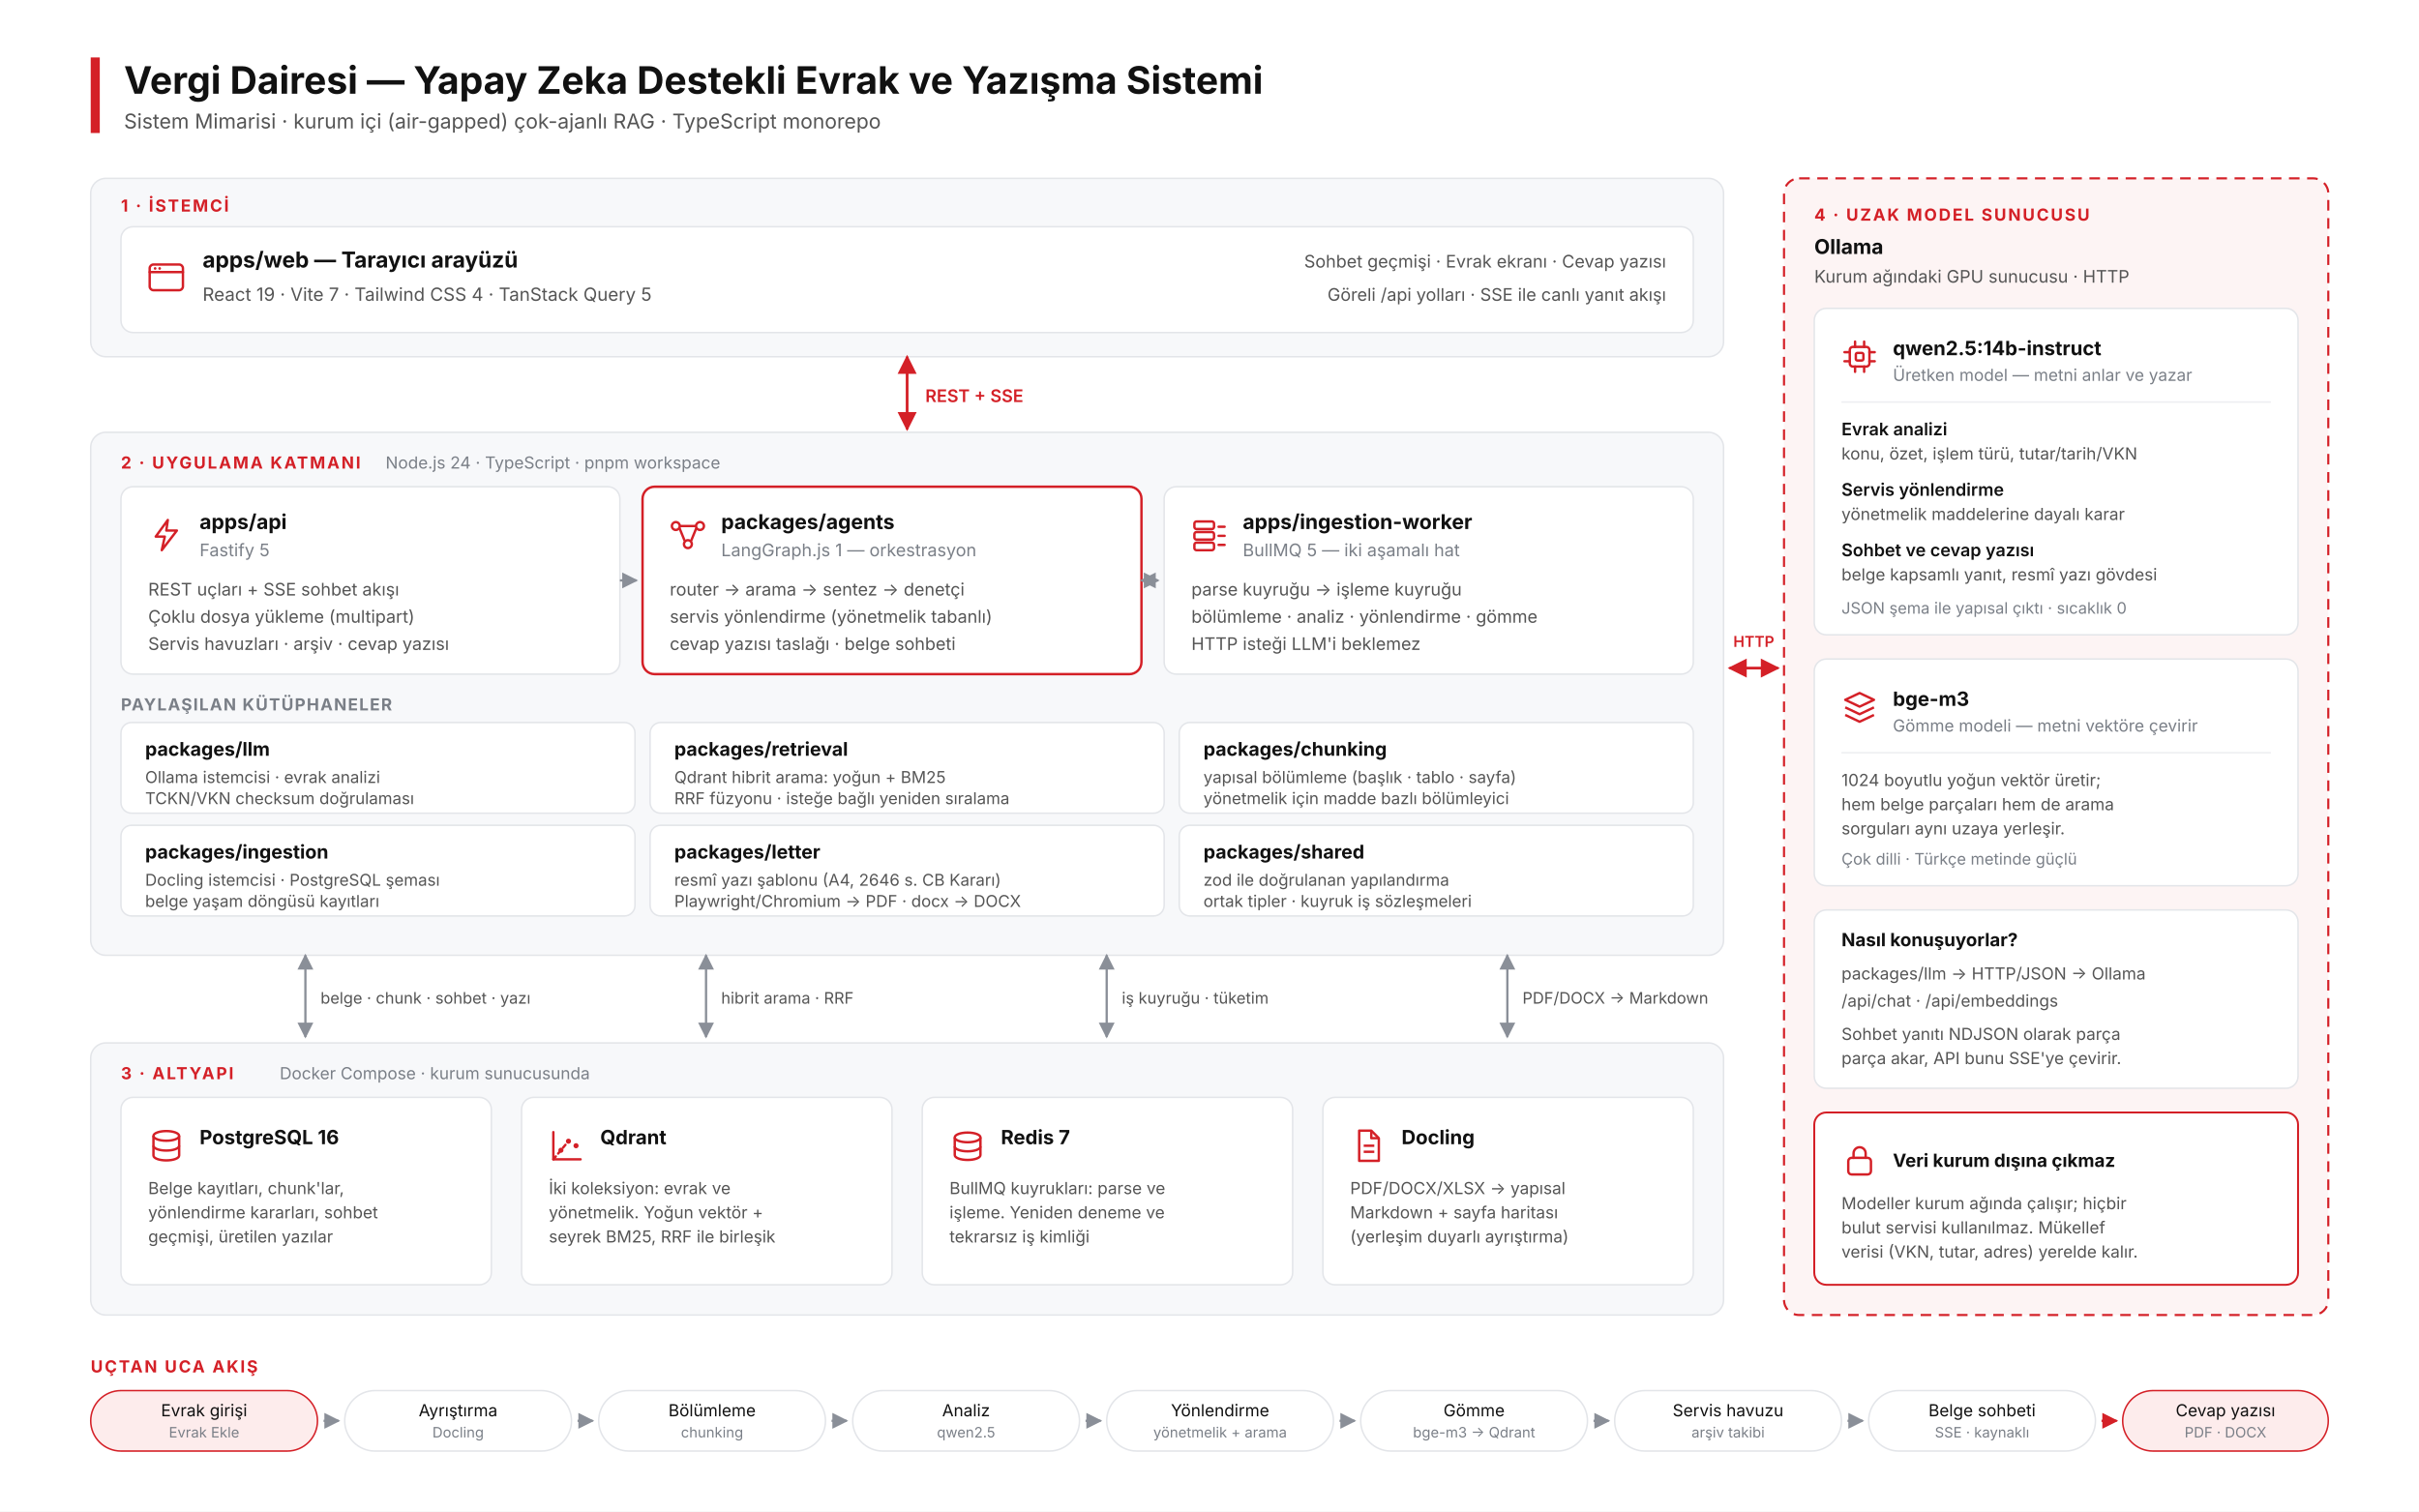
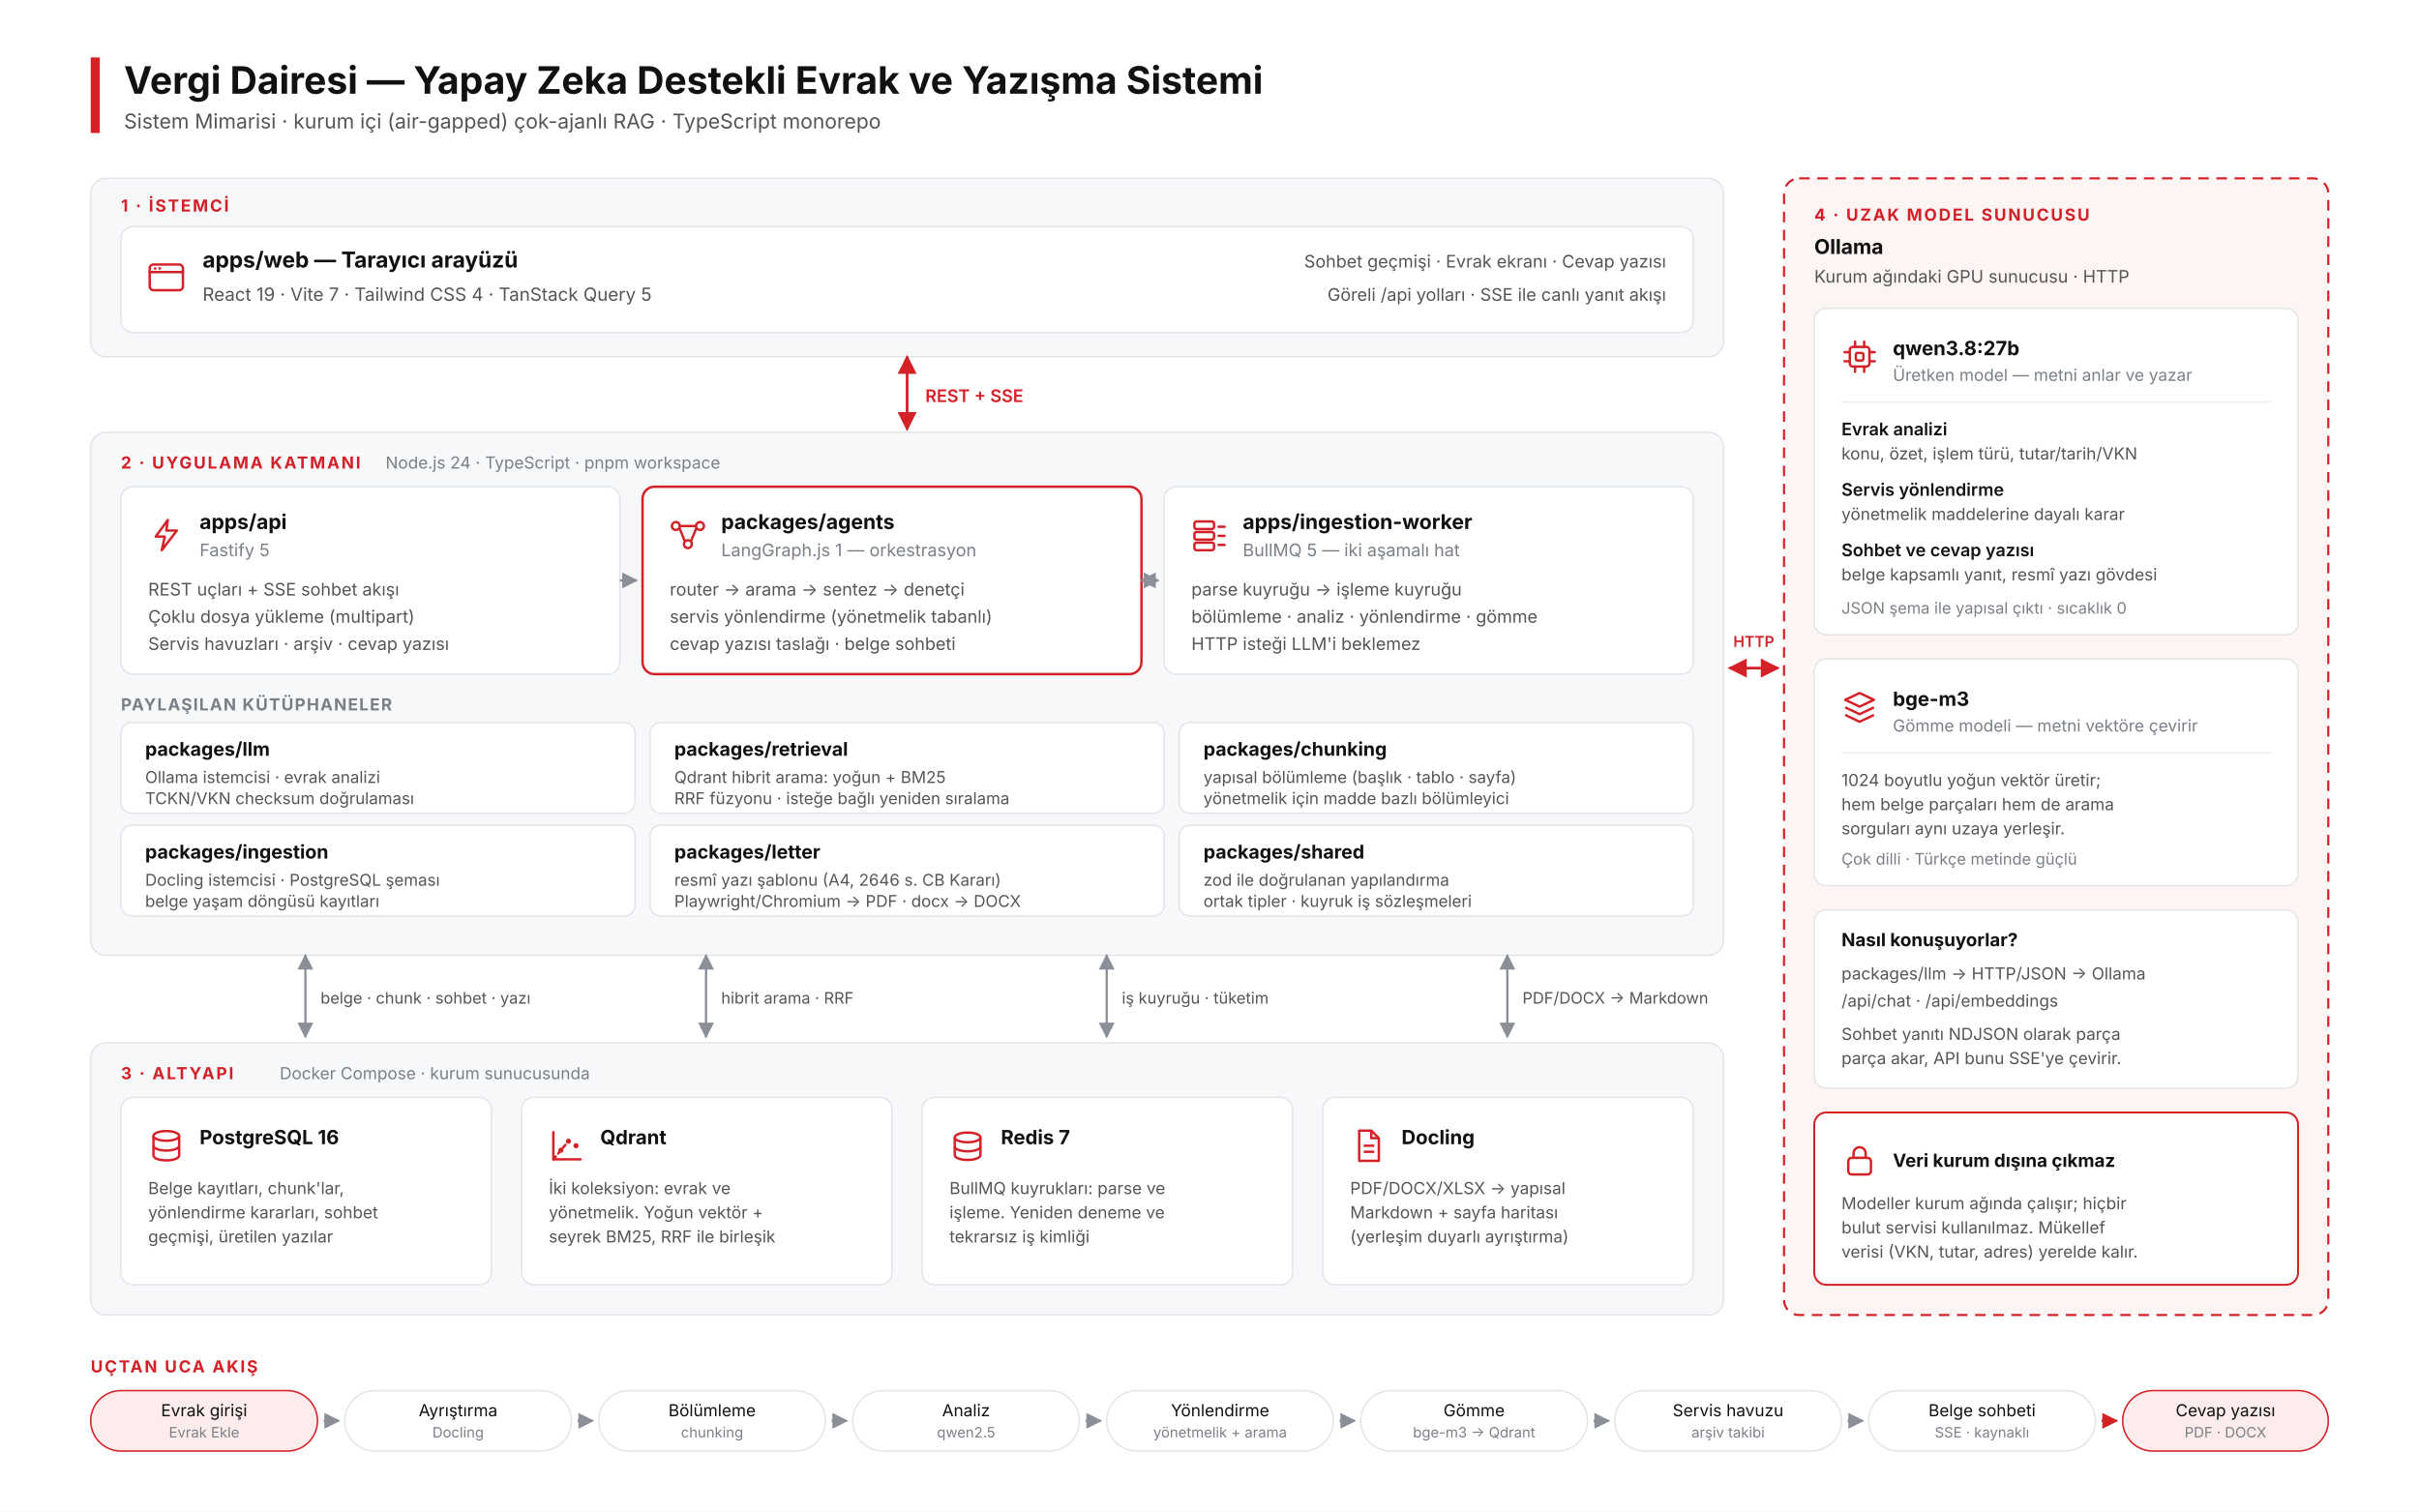
<svg xmlns="http://www.w3.org/2000/svg" viewBox="0 0 1600 1000" width="1600" height="1000" font-family="Inter, 'Segoe UI', system-ui, -apple-system, 'Helvetica Neue', sans-serif">
  <defs>
    <marker id="ok" viewBox="0 0 10 10" refX="9" refY="5" markerWidth="7" markerHeight="7" orient="auto-start-reverse">
      <path d="M0 0 L10 5 L0 10 z" fill="#8A8F98" />
    </marker>
    <marker id="okK" viewBox="0 0 10 10" refX="9" refY="5" markerWidth="7" markerHeight="7" orient="auto-start-reverse">
      <path d="M0 0 L10 5 L0 10 z" fill="#D42027" />
    </marker>
    <g id="i-browser" stroke="currentColor" stroke-width="1.6" fill="none" stroke-linecap="round">
      <rect x="1" y="3" width="22" height="17" rx="2.5" />
      <path d="M1 8h22" />
      <circle cx="4.6" cy="5.6" r="0.9" fill="currentColor" stroke="none" />
      <circle cx="7.6" cy="5.6" r="0.9" fill="currentColor" stroke="none" />
    </g>
    <g id="i-bolt" stroke="currentColor" stroke-width="1.6" fill="none" stroke-linejoin="round">
      <path d="M13 2 L5 13h6l-2 9 10-13h-7z" />
    </g>
    <g id="i-graph" stroke="currentColor" stroke-width="1.6" fill="none">
      <circle cx="4" cy="6" r="2.6" />
      <circle cx="20" cy="6" r="2.6" />
      <circle cx="12" cy="18" r="2.6" />
      <path d="M6.4 7.3 L9.9 15.9 M17.6 7.3 L14.1 15.9 M6.6 6h10.8" />
    </g>
    <g id="i-queue" stroke="currentColor" stroke-width="1.6" fill="none" stroke-linecap="round">
      <rect x="2" y="3" width="13" height="5" rx="1.4" />
      <rect x="2" y="10" width="13" height="5" rx="1.4" />
      <rect x="2" y="17" width="13" height="5" rx="1.4" />
      <path d="M18 6.5h4M18 12.5h4M18 18.5h4" />
    </g>
    <g id="i-db" stroke="currentColor" stroke-width="1.6" fill="none">
      <ellipse cx="12" cy="5.5" rx="8.5" ry="3.2" />
      <path d="M3.5 5.5v13c0 1.8 3.8 3.2 8.5 3.2s8.5-1.4 8.5-3.2v-13" />
      <path d="M3.5 12c0 1.8 3.8 3.2 8.5 3.2s8.5-1.4 8.5-3.2" />
    </g>
    <g id="i-cache" stroke="currentColor" stroke-width="1.6" fill="none">
      <path d="M3.5 6.5c0-1.8 3.8-3.2 8.5-3.2s8.5 1.4 8.5 3.2-3.8 3.2-8.5 3.2S3.5 8.3 3.5 6.5z" />
      <path d="M3.5 12.5c0 1.8 3.8 3.2 8.5 3.2s8.5-1.4 8.5-3.2M3.5 6.5v6M20.5 6.5v6" />
      <path d="M3.5 18.2c0 1.8 3.8 3.2 8.5 3.2s8.5-1.4 8.5-3.2M3.5 12.5v5.7M20.5 12.5v5.7" />
    </g>
    <g id="i-vector" stroke="currentColor" stroke-width="1.6" fill="none" stroke-linecap="round">
      <path d="M3 21V3M3 21h18" />
      <circle cx="8" cy="15" r="1.7" fill="currentColor" stroke="none" />
      <circle cx="13" cy="9" r="1.7" fill="currentColor" stroke="none" />
      <circle cx="18" cy="12" r="1.7" fill="currentColor" stroke="none" />
      <path d="M3 21 L13 9" stroke-dasharray="2.5 2.5" />
    </g>
    <g id="i-doc" stroke="currentColor" stroke-width="1.6" fill="none" stroke-linejoin="round">
      <path d="M6 2h8l5 5v15H6z" />
      <path d="M14 2v5h5" />
      <path d="M9 12h7M9 16h7" />
    </g>
    <g id="i-chip" stroke="currentColor" stroke-width="1.6" fill="none" stroke-linecap="round">
      <rect x="5.5" y="5.5" width="13" height="13" rx="2" />
      <rect x="9.5" y="9.5" width="5" height="5" rx="1" />
      <path d="M9 2v3.5M15 2v3.5M9 18.5V22M15 18.5V22M2 9h3.5M2 15h3.5M18.5 9H22M18.5 15H22" />
    </g>
    <g id="i-layers" stroke="currentColor" stroke-width="1.6" fill="none" stroke-linejoin="round">
      <path d="M12 2.5 21.5 7 12 11.5 2.5 7z" />
      <path d="M2.5 12 12 16.5 21.5 12" />
      <path d="M2.5 17 12 21.5 21.5 17" />
    </g>
    <g id="i-pdf" stroke="currentColor" stroke-width="1.6" fill="none" stroke-linejoin="round">
      <path d="M6 2h8l5 5v15H6z" />
      <path d="M14 2v5h5" />
      <text x="12" y="18.5" font-size="7" font-weight="700" text-anchor="middle" fill="currentColor" stroke="none">PDF</text>
    </g>
    <g id="i-lock" stroke="currentColor" stroke-width="1.6" fill="none" stroke-linecap="round">
      <rect x="4.5" y="10" width="15" height="11" rx="2.2" />
      <path d="M8 10V7a4 4 0 0 1 8 0v3" />
    </g>
  </defs>
  <rect width="1600" height="1000" fill="#FFFFFF" />
  <rect x="60" y="38" width="6" height="50" fill="#D42027" />
  <text x="82" y="62" font-size="25" font-weight="700" fill="#111111">
    Vergi Dairesi — Yapay Zeka Destekli Evrak ve Yazışma Sistemi
  </text>
  <text x="82" y="85" font-size="13.5" fill="#555555">
    Sistem Mimarisi · kurum içi (air-gapped) çok-ajanlı RAG · TypeScript monorepo
  </text>
  <rect x="60" y="118" width="1080" height="118" rx="10" fill="#F7F8FA" stroke="#E3E5E9" />
  <text x="80" y="140" font-size="11" font-weight="700" fill="#D42027" letter-spacing="1.2">1 · İSTEMCİ</text>
  <rect x="80" y="150" width="1040" height="70" rx="8" fill="#FFFFFF" stroke="#E3E5E9" />
  <g transform="translate(98,172)" color="#D42027">
    <use href="#i-browser" />
  </g>
  <text x="134" y="177" font-size="14.5" font-weight="700" fill="#111111">apps/web — Tarayıcı arayüzü</text>
  <text x="134" y="199" font-size="12" fill="#555555">React 19 · Vite 7 · Tailwind CSS 4 · TanStack Query 5</text>
  <text x="1102" y="177" font-size="11.5" fill="#555555" text-anchor="end">Sohbet geçmişi · Evrak ekranı · Cevap yazısı</text>
  <text x="1102" y="199" font-size="11.5" fill="#555555" text-anchor="end">Göreli /api yolları · SSE ile canlı yanıt akışı</text>
  <path d="M600 236 V284" stroke="#D42027" stroke-width="1.8" marker-start="url(#okK)" marker-end="url(#okK)" />
  <text x="612" y="266" font-size="11.5" font-weight="600" fill="#D42027">REST + SSE</text>
  <rect x="60" y="286" width="1080" height="346" rx="10" fill="#F7F8FA" stroke="#E3E5E9" />
  <text x="80" y="310" font-size="11" font-weight="700" fill="#D42027" letter-spacing="1.2">2 · UYGULAMA KATMANI</text>
  <text x="255" y="310" font-size="11" fill="#7A7F87">Node.js 24 · TypeScript · pnpm workspace</text>
  <rect x="80" y="322" width="330" height="124" rx="8" fill="#FFFFFF" stroke="#E3E5E9" />
  <g transform="translate(98,342)" color="#D42027">
    <use href="#i-bolt" />
  </g>
  <text x="132" y="350" font-size="13.5" font-weight="700" fill="#111111">apps/api</text>
  <text x="132" y="368" font-size="11.5" fill="#7A7F87">Fastify 5</text>
  <text x="98" y="394" font-size="11.5" fill="#555555">REST uçları + SSE sohbet akışı</text>
  <text x="98" y="412" font-size="11.5" fill="#555555">Çoklu dosya yükleme (multipart)</text>
  <text x="98" y="430" font-size="11.5" fill="#555555">Servis havuzları · arşiv · cevap yazısı</text>
  <rect x="425" y="322" width="330" height="124" rx="8" fill="#FFFFFF" stroke="#D42027" stroke-width="1.6" />
  <g transform="translate(443,342)" color="#D42027">
    <use href="#i-graph" />
  </g>
  <text x="477" y="350" font-size="13.5" font-weight="700" fill="#111111">packages/agents</text>
  <text x="477" y="368" font-size="11.5" fill="#7A7F87">LangGraph.js 1 — orkestrasyon</text>
  <text x="443" y="394" font-size="11.5" fill="#555555">router → arama → sentez → denetçi</text>
  <text x="443" y="412" font-size="11.5" fill="#555555">servis yönlendirme (yönetmelik tabanlı)</text>
  <text x="443" y="430" font-size="11.5" fill="#555555">cevap yazısı taslağı · belge sohbeti</text>
  <rect x="770" y="322" width="350" height="124" rx="8" fill="#FFFFFF" stroke="#E3E5E9" />
  <g transform="translate(788,342)" color="#D42027">
    <use href="#i-queue" />
  </g>
  <text x="822" y="350" font-size="13.5" font-weight="700" fill="#111111">apps/ingestion-worker</text>
  <text x="822" y="368" font-size="11.5" fill="#7A7F87">BullMQ 5 — iki aşamalı hat</text>
  <text x="788" y="394" font-size="11.5" fill="#555555">parse kuyruğu → işleme kuyruğu</text>
  <text x="788" y="412" font-size="11.5" fill="#555555">bölümleme · analiz · yönlendirme · gömme</text>
  <text x="788" y="430" font-size="11.5" fill="#555555">HTTP isteği LLM'i beklemez</text>
  <path d="M410 384 H421" stroke="#8A8F98" stroke-width="1.5" marker-end="url(#ok)" />
  <path d="M755 384 H766" stroke="#8A8F98" stroke-width="1.5" marker-start="url(#ok)" marker-end="url(#ok)" />
  <text x="80" y="470" font-size="11" font-weight="700" fill="#7A7F87" letter-spacing="0.8">PAYLAŞILAN KÜTÜPHANELER</text>
  <rect x="80" y="478" width="340" height="60" rx="7" fill="#FFFFFF" stroke="#E3E5E9" />
  <text x="96" y="500" font-size="12.5" font-weight="700" fill="#111111">packages/llm</text>
  <text x="96" y="518" font-size="10.8" fill="#555555">Ollama istemcisi · evrak analizi</text>
  <text x="96" y="532" font-size="10.8" fill="#555555">TCKN/VKN checksum doğrulaması</text>
  <rect x="430" y="478" width="340" height="60" rx="7" fill="#FFFFFF" stroke="#E3E5E9" />
  <text x="446" y="500" font-size="12.5" font-weight="700" fill="#111111">packages/retrieval</text>
  <text x="446" y="518" font-size="10.8" fill="#555555">Qdrant hibrit arama: yoğun + BM25</text>
  <text x="446" y="532" font-size="10.8" fill="#555555">RRF füzyonu · isteğe bağlı yeniden sıralama</text>
  <rect x="780" y="478" width="340" height="60" rx="7" fill="#FFFFFF" stroke="#E3E5E9" />
  <text x="796" y="500" font-size="12.5" font-weight="700" fill="#111111">packages/chunking</text>
  <text x="796" y="518" font-size="10.8" fill="#555555">yapısal bölümleme (başlık · tablo · sayfa)</text>
  <text x="796" y="532" font-size="10.8" fill="#555555">yönetmelik için madde bazlı bölümleyici</text>
  <rect x="80" y="546" width="340" height="60" rx="7" fill="#FFFFFF" stroke="#E3E5E9" />
  <text x="96" y="568" font-size="12.5" font-weight="700" fill="#111111">packages/ingestion</text>
  <text x="96" y="586" font-size="10.8" fill="#555555">Docling istemcisi · PostgreSQL şeması</text>
  <text x="96" y="600" font-size="10.8" fill="#555555">belge yaşam döngüsü kayıtları</text>
  <rect x="430" y="546" width="340" height="60" rx="7" fill="#FFFFFF" stroke="#E3E5E9" />
  <text x="446" y="568" font-size="12.5" font-weight="700" fill="#111111">packages/letter</text>
  <text x="446" y="586" font-size="10.8" fill="#555555">resmî yazı şablonu (A4, 2646 s. CB Kararı)</text>
  <text x="446" y="600" font-size="10.8" fill="#555555">Playwright/Chromium → PDF · docx → DOCX</text>
  <rect x="780" y="546" width="340" height="60" rx="7" fill="#FFFFFF" stroke="#E3E5E9" />
  <text x="796" y="568" font-size="12.5" font-weight="700" fill="#111111">packages/shared</text>
  <text x="796" y="586" font-size="10.8" fill="#555555">zod ile doğrulanan yapılandırma</text>
  <text x="796" y="600" font-size="10.8" fill="#555555">ortak tipler · kuyruk iş sözleşmeleri</text>
  <path d="M202 632 V686" stroke="#8A8F98" stroke-width="1.5" marker-start="url(#ok)" marker-end="url(#ok)" />
  <text x="212" y="664" font-size="10.5" fill="#555555">belge · chunk · sohbet · yazı</text>
  <path d="M467 632 V686" stroke="#8A8F98" stroke-width="1.5" marker-start="url(#ok)" marker-end="url(#ok)" />
  <text x="477" y="664" font-size="10.5" fill="#555555">hibrit arama · RRF</text>
  <path d="M732 632 V686" stroke="#8A8F98" stroke-width="1.5" marker-start="url(#ok)" marker-end="url(#ok)" />
  <text x="742" y="664" font-size="10.5" fill="#555555">iş kuyruğu · tüketim</text>
  <path d="M997 632 V686" stroke="#8A8F98" stroke-width="1.5" marker-start="url(#ok)" marker-end="url(#ok)" />
  <text x="1007" y="664" font-size="10.5" fill="#555555">PDF/DOCX → Markdown</text>
  <rect x="60" y="690" width="1080" height="180" rx="10" fill="#F7F8FA" stroke="#E3E5E9" />
  <text x="80" y="714" font-size="11" font-weight="700" fill="#D42027" letter-spacing="1.2">3 · ALTYAPI</text>
  <text x="185" y="714" font-size="11" fill="#7A7F87">Docker Compose · kurum sunucusunda</text>
  <rect x="80" y="726" width="245" height="124" rx="8" fill="#FFFFFF" stroke="#E3E5E9" />
  <g transform="translate(98,746)" color="#D42027">
    <use href="#i-db" />
  </g>
  <text x="132" y="757" font-size="13" font-weight="700" fill="#111111">PostgreSQL 16</text>
  <text x="98" y="790" font-size="11" fill="#555555">Belge kayıtları, chunk'lar,</text>
  <text x="98" y="806" font-size="11" fill="#555555">yönlendirme kararları, sohbet</text>
  <text x="98" y="822" font-size="11" fill="#555555">geçmişi, üretilen yazılar</text>
  <rect x="345" y="726" width="245" height="124" rx="8" fill="#FFFFFF" stroke="#E3E5E9" />
  <g transform="translate(363,746)" color="#D42027">
    <use href="#i-vector" />
  </g>
  <text x="397" y="757" font-size="13" font-weight="700" fill="#111111">Qdrant</text>
  <text x="363" y="790" font-size="11" fill="#555555">İki koleksiyon: evrak ve</text>
  <text x="363" y="806" font-size="11" fill="#555555">yönetmelik. Yoğun vektör +</text>
  <text x="363" y="822" font-size="11" fill="#555555">seyrek BM25, RRF ile birleşik</text>
  <rect x="610" y="726" width="245" height="124" rx="8" fill="#FFFFFF" stroke="#E3E5E9" />
  <g transform="translate(628,746)" color="#D42027">
    <use href="#i-cache" />
  </g>
  <text x="662" y="757" font-size="13" font-weight="700" fill="#111111">Redis 7</text>
  <text x="628" y="790" font-size="11" fill="#555555">BullMQ kuyrukları: parse ve</text>
  <text x="628" y="806" font-size="11" fill="#555555">işleme. Yeniden deneme ve</text>
  <text x="628" y="822" font-size="11" fill="#555555">tekrarsız iş kimliği</text>
  <rect x="875" y="726" width="245" height="124" rx="8" fill="#FFFFFF" stroke="#E3E5E9" />
  <g transform="translate(893,746)" color="#D42027">
    <use href="#i-doc" />
  </g>
  <text x="927" y="757" font-size="13" font-weight="700" fill="#111111">Docling</text>
  <text x="893" y="790" font-size="11" fill="#555555">PDF/DOCX/XLSX → yapısal</text>
  <text x="893" y="806" font-size="11" fill="#555555">Markdown + sayfa haritası</text>
  <text x="893" y="822" font-size="11" fill="#555555">(yerleşim duyarlı ayrıştırma)</text>
  <rect x="1180" y="118" width="360" height="752" rx="10" fill="#FDF4F4" stroke="#D42027" stroke-width="1.4" stroke-dasharray="7 5" />
  <text x="1200" y="146" font-size="11" font-weight="700" fill="#D42027" letter-spacing="1.2">4 · UZAK MODEL SUNUCUSU</text>
  <text x="1200" y="168" font-size="13.5" font-weight="700" fill="#111111">Ollama</text>
  <text x="1200" y="187" font-size="11.5" fill="#555555">Kurum ağındaki GPU sunucusu · HTTP</text>
  <rect x="1200" y="204" width="320" height="216" rx="8" fill="#FFFFFF" stroke="#E3E5E9" />
  <g transform="translate(1218,224)" color="#D42027">
    <use href="#i-chip" />
  </g>
-   <text x="1252" y="235" font-size="13" font-weight="700" fill="#111111">qwen2.5:14b-instruct</text>
+   <text x="1252" y="235" font-size="13" font-weight="700" fill="#111111">qwen3.8:27b</text>
  <text x="1252" y="252" font-size="11" fill="#7A7F87">Üretken model — metni anlar ve yazar</text>
  <line x1="1218" y1="266" x2="1502" y2="266" stroke="#EDEEF1" />
  <text x="1218" y="288" font-size="11.5" fill="#111111" font-weight="600">Evrak analizi</text>
  <text x="1218" y="304" font-size="11" fill="#555555">konu, özet, işlem türü, tutar/tarih/VKN</text>
  <text x="1218" y="328" font-size="11.5" fill="#111111" font-weight="600">Servis yönlendirme</text>
  <text x="1218" y="344" font-size="11" fill="#555555">yönetmelik maddelerine dayalı karar</text>
  <text x="1218" y="368" font-size="11.5" fill="#111111" font-weight="600">Sohbet ve cevap yazısı</text>
  <text x="1218" y="384" font-size="11" fill="#555555">belge kapsamlı yanıt, resmî yazı gövdesi</text>
  <text x="1218" y="406" font-size="10.5" fill="#7A7F87">JSON şema ile yapısal çıktı · sıcaklık 0</text>
  <rect x="1200" y="436" width="320" height="150" rx="8" fill="#FFFFFF" stroke="#E3E5E9" />
  <g transform="translate(1218,456)" color="#D42027">
    <use href="#i-layers" />
  </g>
  <text x="1252" y="467" font-size="13" font-weight="700" fill="#111111">bge-m3</text>
  <text x="1252" y="484" font-size="11" fill="#7A7F87">Gömme modeli — metni vektöre çevirir</text>
  <line x1="1218" y1="498" x2="1502" y2="498" stroke="#EDEEF1" />
  <text x="1218" y="520" font-size="11" fill="#555555">1024 boyutlu yoğun vektör üretir;</text>
  <text x="1218" y="536" font-size="11" fill="#555555">hem belge parçaları hem de arama</text>
  <text x="1218" y="552" font-size="11" fill="#555555">sorguları aynı uzaya yerleşir.</text>
  <text x="1218" y="572" font-size="10.5" fill="#7A7F87">Çok dilli · Türkçe metinde güçlü</text>
  <rect x="1200" y="602" width="320" height="118" rx="8" fill="#FFFFFF" stroke="#E3E5E9" />
  <text x="1218" y="626" font-size="12" font-weight="700" fill="#111111">Nasıl konuşuyorlar?</text>
  <text x="1218" y="648" font-size="11" fill="#555555">packages/llm → HTTP/JSON → Ollama</text>
  <text x="1218" y="666" font-size="11" fill="#555555">/api/chat · /api/embeddings</text>
  <text x="1218" y="688" font-size="11" fill="#555555">Sohbet yanıtı NDJSON olarak parça</text>
  <text x="1218" y="704" font-size="11" fill="#555555">parça akar, API bunu SSE'ye çevirir.</text>
  <rect x="1200" y="736" width="320" height="114" rx="8" fill="#FFFFFF" stroke="#D42027" stroke-width="1.3" />
  <g transform="translate(1218,756)" color="#D42027">
    <use href="#i-lock" />
  </g>
  <text x="1252" y="772" font-size="12" font-weight="700" fill="#111111">Veri kurum dışına çıkmaz</text>
  <text x="1218" y="800" font-size="11" fill="#555555">Modeller kurum ağında çalışır; hiçbir</text>
  <text x="1218" y="816" font-size="11" fill="#555555">bulut servisi kullanılmaz. Mükellef</text>
  <text x="1218" y="832" font-size="11" fill="#555555">verisi (VKN, tutar, adres) yerelde kalır.</text>
  <text x="1160" y="428" font-size="10" font-weight="600" fill="#D42027" text-anchor="middle">HTTP</text>
  <path d="M1144 442 H1176" stroke="#D42027" stroke-width="1.8" marker-start="url(#okK)" marker-end="url(#okK)" />
  <text x="60" y="908" font-size="11" font-weight="700" fill="#D42027" letter-spacing="1.2">UÇTAN UCA AKIŞ</text>
  <g font-size="11" fill="#111111" text-anchor="middle">
    <rect x="60" y="920" width="150" height="40" rx="20" fill="#FDECEC" stroke="#D42027" />
    <text x="135" y="937">Evrak girişi</text>
    <text x="135" y="951" font-size="9.5" fill="#7A7F87">Evrak Ekle</text>
    <path d="M214 940 h10" stroke="#8A8F98" stroke-width="1.5" marker-end="url(#ok)" />
    <rect x="228" y="920" width="150" height="40" rx="20" fill="#FFFFFF" stroke="#E3E5E9" />
    <text x="303" y="937">Ayrıştırma</text>
    <text x="303" y="951" font-size="9.5" fill="#7A7F87">Docling</text>
    <path d="M382 940 h10" stroke="#8A8F98" stroke-width="1.5" marker-end="url(#ok)" />
    <rect x="396" y="920" width="150" height="40" rx="20" fill="#FFFFFF" stroke="#E3E5E9" />
    <text x="471" y="937">Bölümleme</text>
    <text x="471" y="951" font-size="9.5" fill="#7A7F87">chunking</text>
    <path d="M550 940 h10" stroke="#8A8F98" stroke-width="1.5" marker-end="url(#ok)" />
    <rect x="564" y="920" width="150" height="40" rx="20" fill="#FFFFFF" stroke="#E3E5E9" />
    <text x="639" y="937">Analiz</text>
    <text x="639" y="951" font-size="9.5" fill="#7A7F87">qwen2.5</text>
    <path d="M718 940 h10" stroke="#8A8F98" stroke-width="1.5" marker-end="url(#ok)" />
    <rect x="732" y="920" width="150" height="40" rx="20" fill="#FFFFFF" stroke="#E3E5E9" />
    <text x="807" y="937">Yönlendirme</text>
    <text x="807" y="951" font-size="9.5" fill="#7A7F87">yönetmelik + arama</text>
    <path d="M886 940 h10" stroke="#8A8F98" stroke-width="1.5" marker-end="url(#ok)" />
    <rect x="900" y="920" width="150" height="40" rx="20" fill="#FFFFFF" stroke="#E3E5E9" />
    <text x="975" y="937">Gömme</text>
    <text x="975" y="951" font-size="9.5" fill="#7A7F87">bge-m3 → Qdrant</text>
    <path d="M1054 940 h10" stroke="#8A8F98" stroke-width="1.5" marker-end="url(#ok)" />
    <rect x="1068" y="920" width="150" height="40" rx="20" fill="#FFFFFF" stroke="#E3E5E9" />
    <text x="1143" y="937">Servis havuzu</text>
    <text x="1143" y="951" font-size="9.5" fill="#7A7F87">arşiv takibi</text>
    <path d="M1222 940 h10" stroke="#8A8F98" stroke-width="1.5" marker-end="url(#ok)" />
    <rect x="1236" y="920" width="150" height="40" rx="20" fill="#FFFFFF" stroke="#E3E5E9" />
    <text x="1311" y="937">Belge sohbeti</text>
    <text x="1311" y="951" font-size="9.5" fill="#7A7F87">SSE · kaynaklı</text>
    <path d="M1390 940 h10" stroke="#D42027" stroke-width="1.5" marker-end="url(#okK)" />
    <rect x="1404" y="920" width="136" height="40" rx="20" fill="#FDECEC" stroke="#D42027" />
    <text x="1472" y="937">Cevap yazısı</text>
    <text x="1472" y="951" font-size="9.5" fill="#7A7F87">PDF · DOCX</text>
  </g>
</svg>
